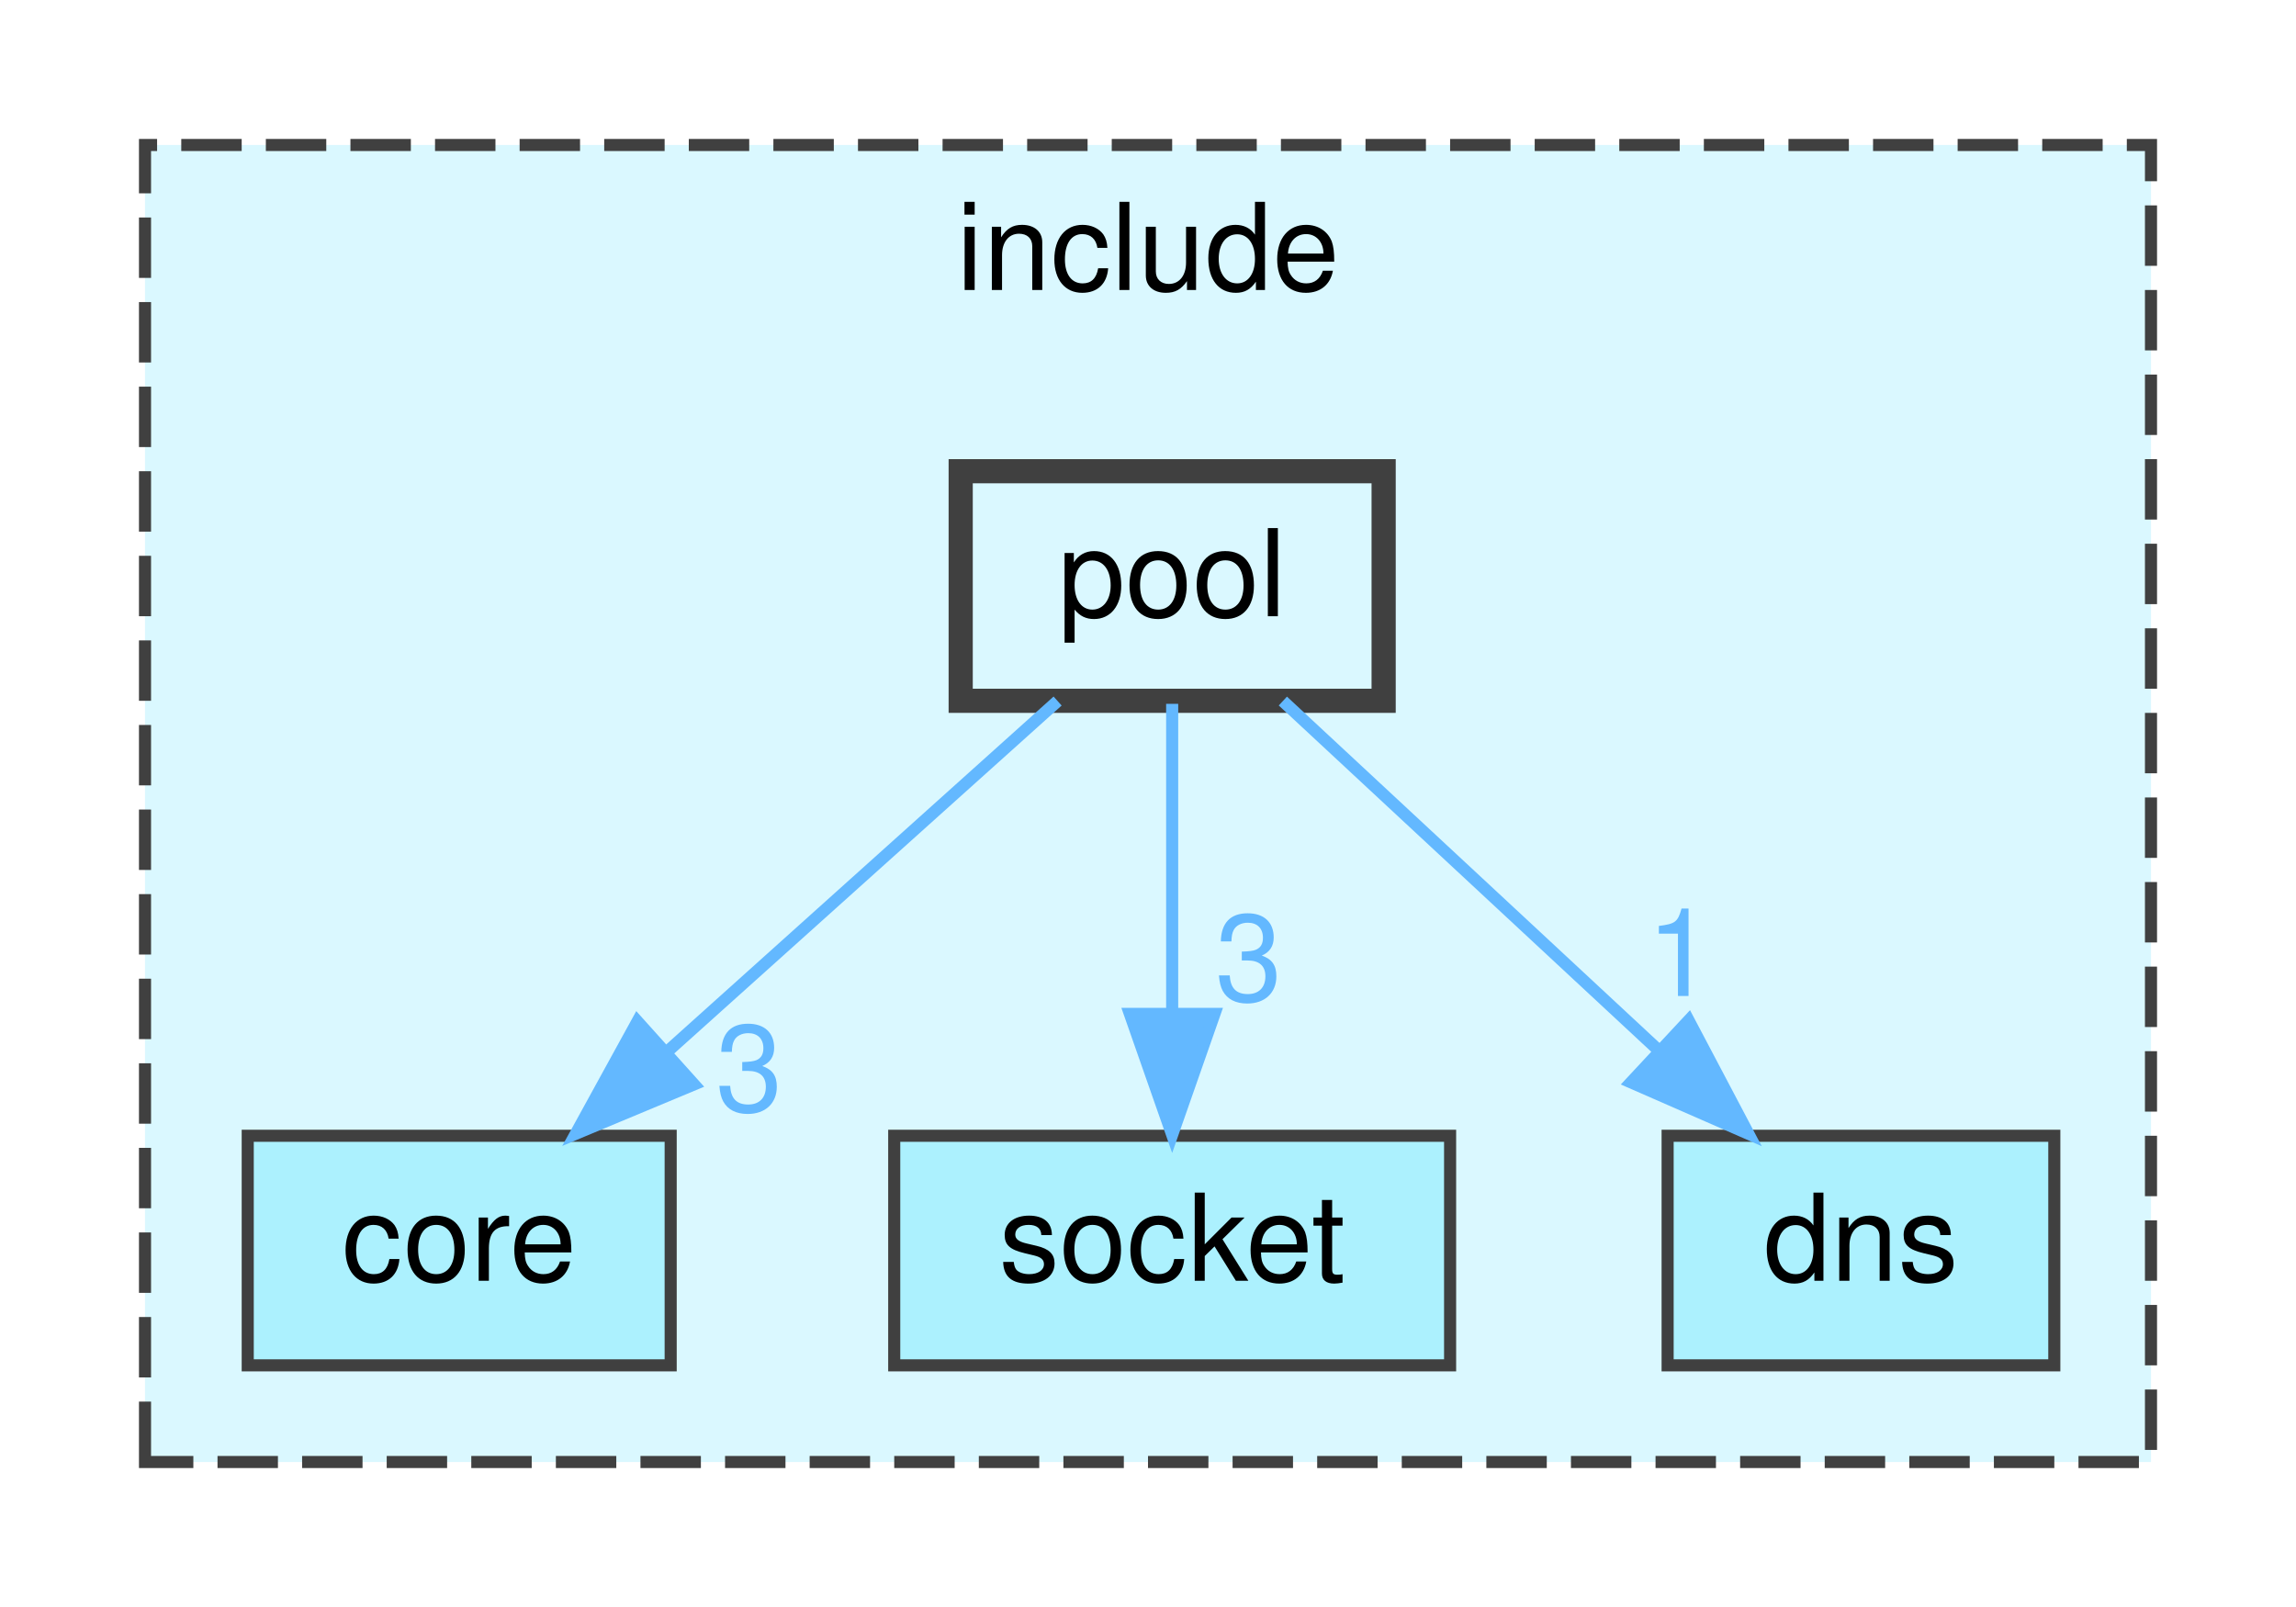
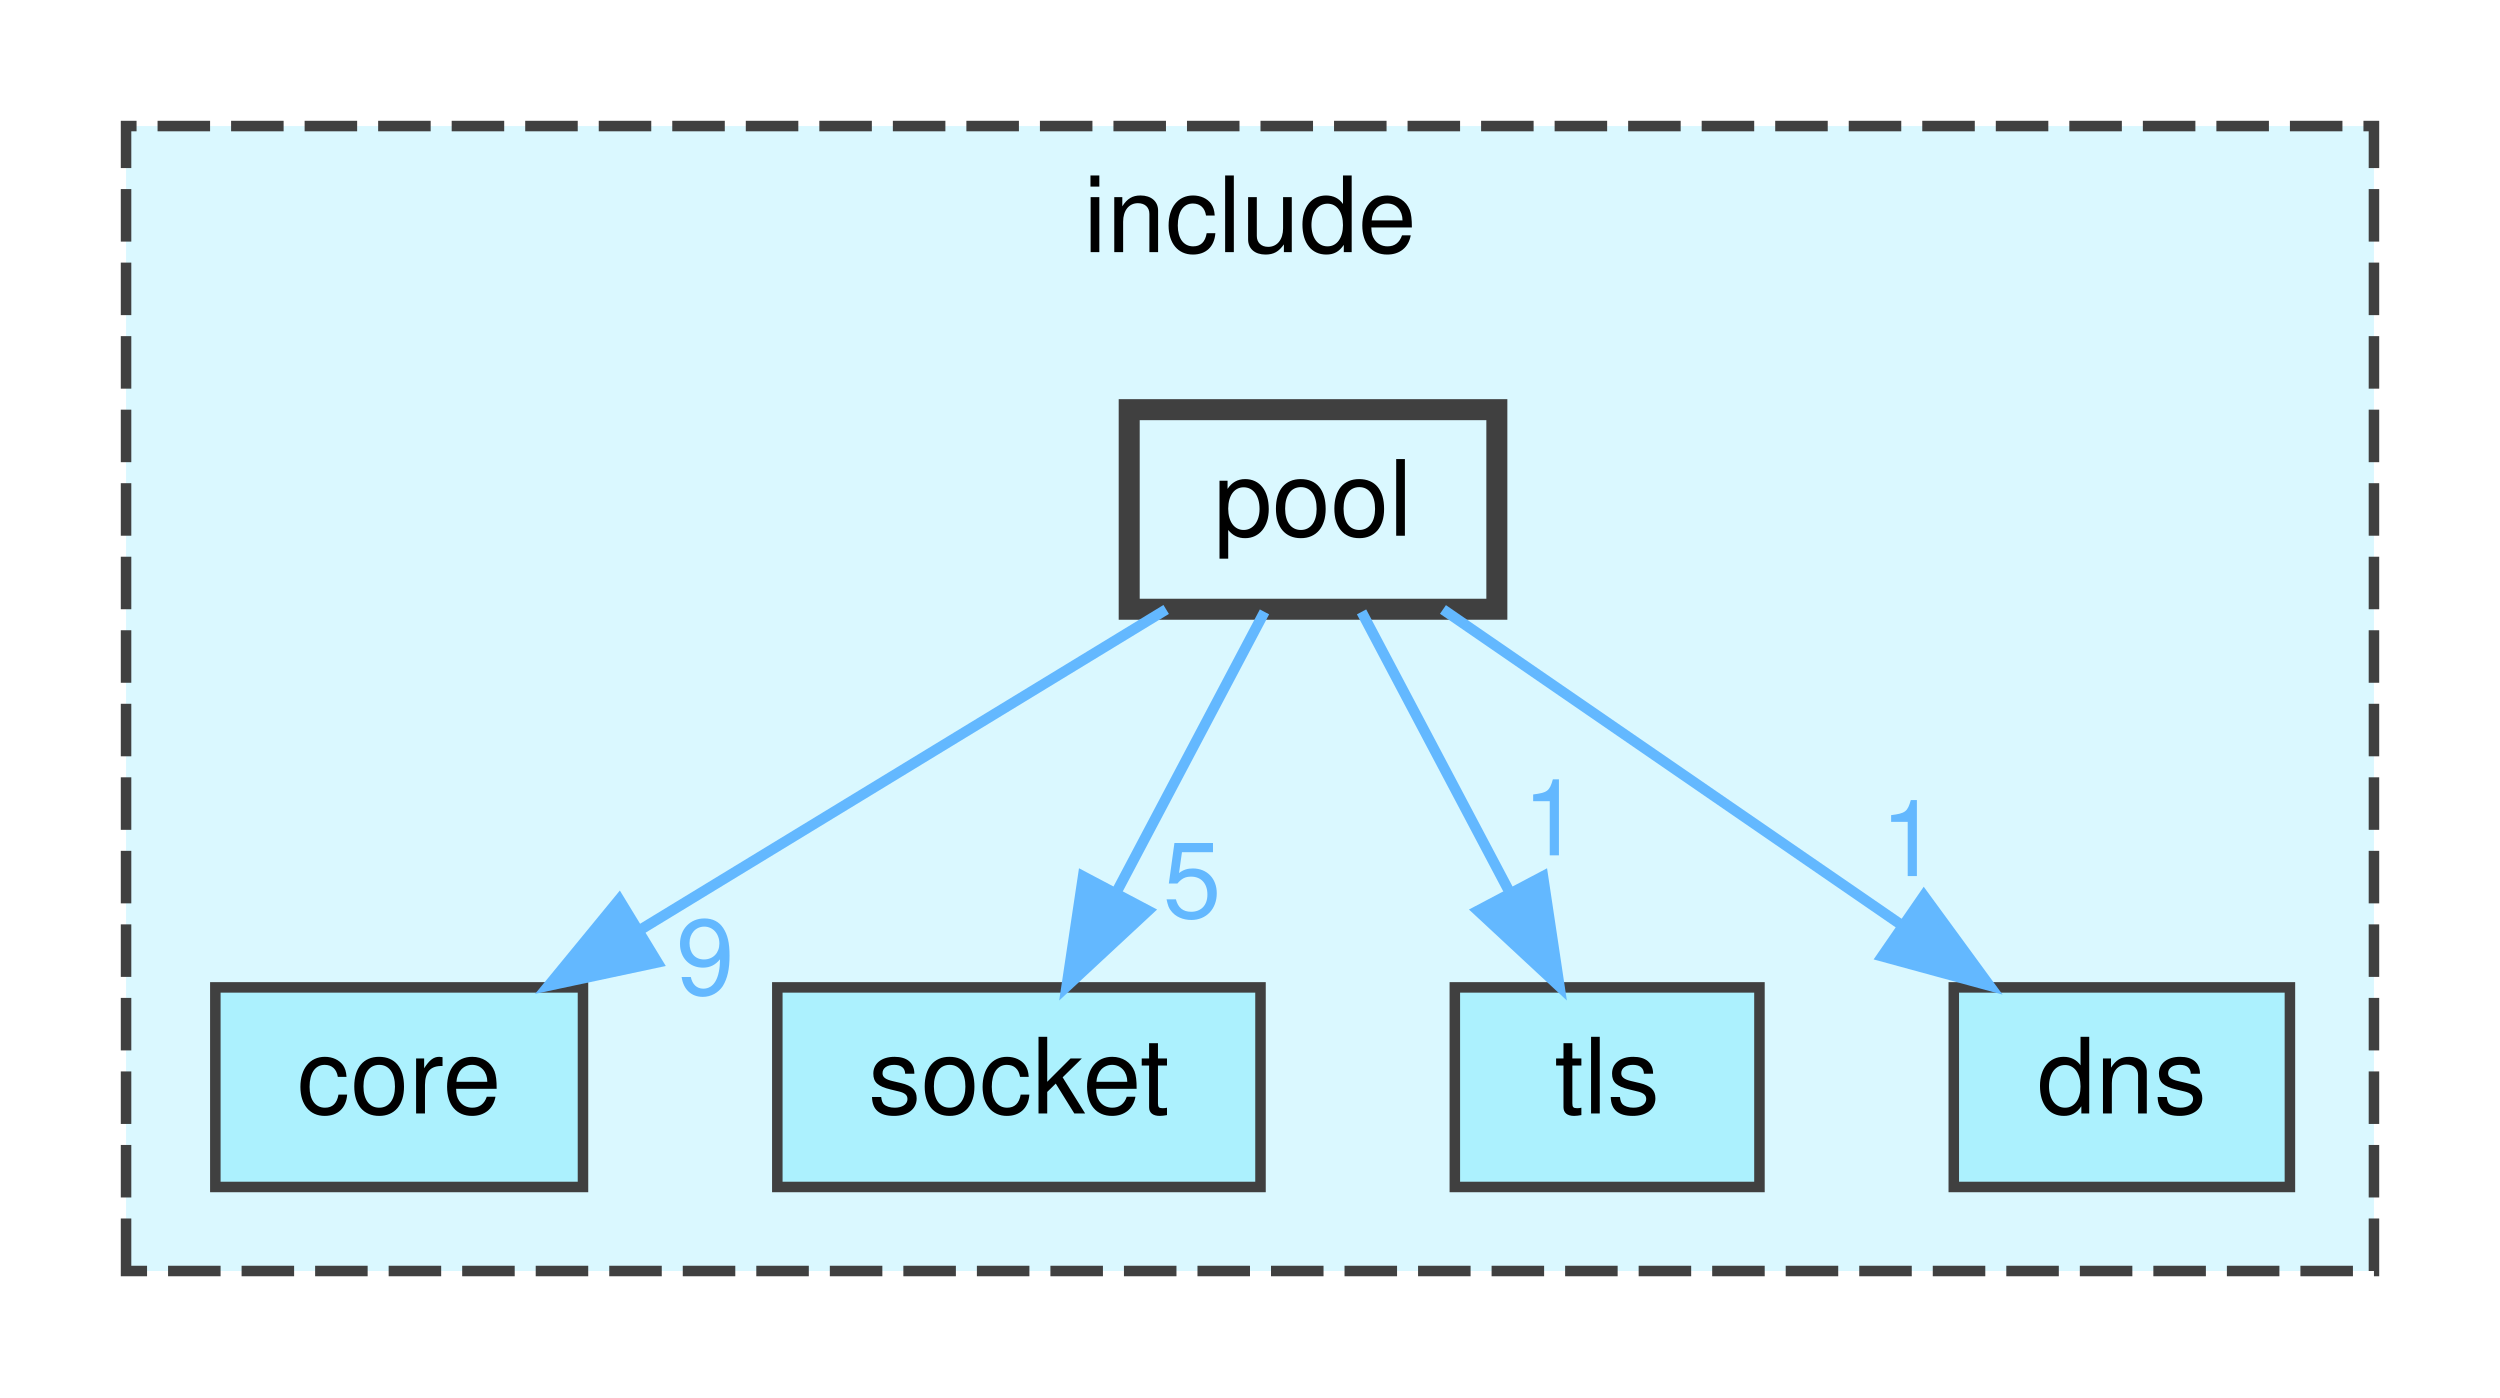
- <svg xmlns="http://www.w3.org/2000/svg" xmlns:xlink="http://www.w3.org/1999/xlink" width="190pt" height="133pt" viewBox="0.00 0.00 190.00 133.00">
+ <svg xmlns="http://www.w3.org/2000/svg" xmlns:xlink="http://www.w3.org/1999/xlink" width="238pt" height="133pt" viewBox="0.00 0.00 238.00 133.00">
  <g id="graph0" class="graph" transform="scale(1 1) rotate(0) translate(4 129)">
    <g id="clust1" class="cluster">
      <g id="a_clust1">
        <a xlink:href="dir_d44c64559bbebec7f509842c48db8b23.html" target="_top" xlink:title="include">
-           <polygon fill="#daf8ff" stroke="#404040" stroke-dasharray="5,2" points="8,-8 8,-117 174,-117 174,-8 8,-8" />
-           <text text-anchor="middle" x="91" y="-105" font-family="Helvetica,sans-Serif" font-size="10.00">include</text>
+           <polygon fill="#daf8ff" stroke="#404040" stroke-dasharray="5,2" points="8,-8 8,-117 222,-117 222,-8 8,-8" />
+           <text text-anchor="middle" x="115" y="-105" font-family="Helvetica,sans-Serif" font-size="10.00">include</text>
        </a>
      </g>
    </g>
    <g id="node1" class="node">
      <g id="a_node1">
        <a xlink:href="dir_3d69f64eaf81436fe2b22361382717e5.html" target="_top" xlink:title="core">
          <polygon fill="#acf1fe" stroke="#404040" points="51.5,-35 16.5,-35 16.5,-16 51.5,-16 51.5,-35" />
          <text text-anchor="middle" x="34" y="-23" font-family="Helvetica,sans-Serif" font-size="10.00">core</text>
        </a>
      </g>
    </g>
    <g id="node2" class="node">
      <g id="a_node2">
        <a xlink:href="dir_472464c21f3697a4351aeeea96351180.html" target="_top" xlink:title="socket">
          <polygon fill="#acf1fe" stroke="#404040" points="116,-35 70,-35 70,-16 116,-16 116,-35" />
          <text text-anchor="middle" x="93" y="-23" font-family="Helvetica,sans-Serif" font-size="10.00">socket</text>
        </a>
      </g>
    </g>
    <g id="node3" class="node">
      <g id="a_node3">
-         <a xlink:href="dir_9c1a8fda6212d92d4df2de0cb3e2b810.html" target="_top" xlink:title="dns">
-           <polygon fill="#acf1fe" stroke="#404040" points="166,-35 134,-35 134,-16 166,-16 166,-35" />
-           <text text-anchor="middle" x="150" y="-23" font-family="Helvetica,sans-Serif" font-size="10.00">dns</text>
+         <a xlink:href="dir_7dabddce885c25837fb5300c364e90af.html" target="_top" xlink:title="tls">
+           <polygon fill="#acf1fe" stroke="#404040" points="163.5,-35 134.5,-35 134.5,-16 163.5,-16 163.5,-35" />
+           <text text-anchor="middle" x="149" y="-23" font-family="Helvetica,sans-Serif" font-size="10.00">tls</text>
        </a>
      </g>
    </g>
    <g id="node4" class="node">
      <g id="a_node4">
+         <a xlink:href="dir_9c1a8fda6212d92d4df2de0cb3e2b810.html" target="_top" xlink:title="dns">
+           <polygon fill="#acf1fe" stroke="#404040" points="214,-35 182,-35 182,-16 214,-16 214,-35" />
+           <text text-anchor="middle" x="198" y="-23" font-family="Helvetica,sans-Serif" font-size="10.00">dns</text>
+         </a>
+       </g>
+     </g>
+     <g id="node5" class="node">
+       <g id="a_node5">
        <a xlink:href="dir_8dbc5086dbbd4f324945fb601393f417.html" target="_top" xlink:title="pool">
-           <polygon fill="#daf8ff" stroke="#404040" stroke-width="2" points="110.5,-90 75.5,-90 75.5,-71 110.5,-71 110.5,-90" />
-           <text text-anchor="middle" x="93" y="-78" font-family="Helvetica,sans-Serif" font-size="10.00">pool</text>
+           <polygon fill="#daf8ff" stroke="#404040" stroke-width="2" points="138.5,-90 103.5,-90 103.5,-71 138.5,-71 138.5,-90" />
+           <text text-anchor="middle" x="121" y="-78" font-family="Helvetica,sans-Serif" font-size="10.00">pool</text>
        </a>
      </g>
    </g>
    <g id="edge1" class="edge">
      <g id="a_edge1">
        <a xlink:href="dir_000007_000000.html" target="_top">
-           <path fill="none" stroke="#63b8ff" d="M83.52,-70.98C74.8,-63.15 61.66,-51.34 51.1,-41.86" />
-           <polygon fill="#63b8ff" stroke="#63b8ff" points="53.43,-39.25 43.65,-35.17 48.75,-44.46 53.43,-39.25" />
+           <path fill="none" stroke="#63b8ff" d="M107.02,-70.98C93.53,-62.77 72.87,-50.18 56.96,-40.49" />
+           <polygon fill="#63b8ff" stroke="#63b8ff" points="58.59,-37.38 48.23,-35.17 54.95,-43.36 58.59,-37.38" />
        </a>
      </g>
      <g id="a_edge1-headlabel">
-         <a xlink:href="dir_000007_000000.html" target="_top" xlink:title="3">
-           <text text-anchor="middle" x="58" y="-37.04" font-family="Helvetica,sans-Serif" font-size="10.00" fill="#63b8ff">3</text>
+         <a xlink:href="dir_000007_000000.html" target="_top" xlink:title="9">
+           <text text-anchor="middle" x="63.14" y="-34.33" font-family="Helvetica,sans-Serif" font-size="10.00" fill="#63b8ff">9</text>
        </a>
      </g>
    </g>
    <g id="edge2" class="edge">
      <g id="a_edge2">
        <a xlink:href="dir_000007_000008.html" target="_top">
-           <path fill="none" stroke="#63b8ff" d="M93,-70.75C93,-63.8 93,-53.85 93,-45.13" />
-           <polygon fill="#63b8ff" stroke="#63b8ff" points="96.5,-45.09 93,-35.09 89.5,-45.09 96.5,-45.09" />
+           <path fill="none" stroke="#63b8ff" d="M116.38,-70.75C112.54,-63.49 106.98,-52.95 102.24,-43.98" />
+           <polygon fill="#63b8ff" stroke="#63b8ff" points="105.3,-42.3 97.54,-35.09 99.11,-45.57 105.3,-42.3" />
        </a>
      </g>
      <g id="a_edge2-headlabel">
-         <a xlink:href="dir_000007_000008.html" target="_top" xlink:title="3">
-           <text text-anchor="middle" x="99.34" y="-46.18" font-family="Helvetica,sans-Serif" font-size="10.00" fill="#63b8ff">3</text>
+         <a xlink:href="dir_000007_000008.html" target="_top" xlink:title="5">
+           <text text-anchor="middle" x="109.49" y="-41.65" font-family="Helvetica,sans-Serif" font-size="10.00" fill="#63b8ff">5</text>
        </a>
      </g>
    </g>
    <g id="edge3" class="edge">
      <g id="a_edge3">
-         <a xlink:href="dir_000007_000001.html" target="_top">
-           <path fill="none" stroke="#63b8ff" d="M102.16,-70.98C110.5,-63.23 123.03,-51.58 133.18,-42.14" />
-           <polygon fill="#63b8ff" stroke="#63b8ff" points="135.74,-44.54 140.68,-35.17 130.97,-39.42 135.74,-44.54" />
+         <a xlink:href="dir_000007_000009.html" target="_top">
+           <path fill="none" stroke="#63b8ff" d="M125.62,-70.75C129.46,-63.49 135.02,-52.95 139.76,-43.98" />
+           <polygon fill="#63b8ff" stroke="#63b8ff" points="142.89,-45.57 144.46,-35.09 136.7,-42.3 142.89,-45.57" />
        </a>
      </g>
      <g id="a_edge3-headlabel">
+         <a xlink:href="dir_000007_000009.html" target="_top" xlink:title="1">
+           <text text-anchor="middle" x="143.72" y="-47.57" font-family="Helvetica,sans-Serif" font-size="10.00" fill="#63b8ff">1</text>
+         </a>
+       </g>
+     </g>
+     <g id="edge4" class="edge">
+       <g id="a_edge4">
+         <a xlink:href="dir_000007_000001.html" target="_top">
+           <path fill="none" stroke="#63b8ff" d="M133.37,-70.98C145.09,-62.92 162.92,-50.65 176.89,-41.03" />
+           <polygon fill="#63b8ff" stroke="#63b8ff" points="179.15,-43.72 185.4,-35.17 175.18,-37.96 179.15,-43.72" />
+         </a>
+       </g>
+       <g id="a_edge4-headlabel">
        <a xlink:href="dir_000007_000001.html" target="_top" xlink:title="1">
-           <text text-anchor="middle" x="135.04" y="-46.57" font-family="Helvetica,sans-Serif" font-size="10.00" fill="#63b8ff">1</text>
+           <text text-anchor="middle" x="177.8" y="-45.6" font-family="Helvetica,sans-Serif" font-size="10.00" fill="#63b8ff">1</text>
        </a>
      </g>
    </g>
  </g>
</svg>
